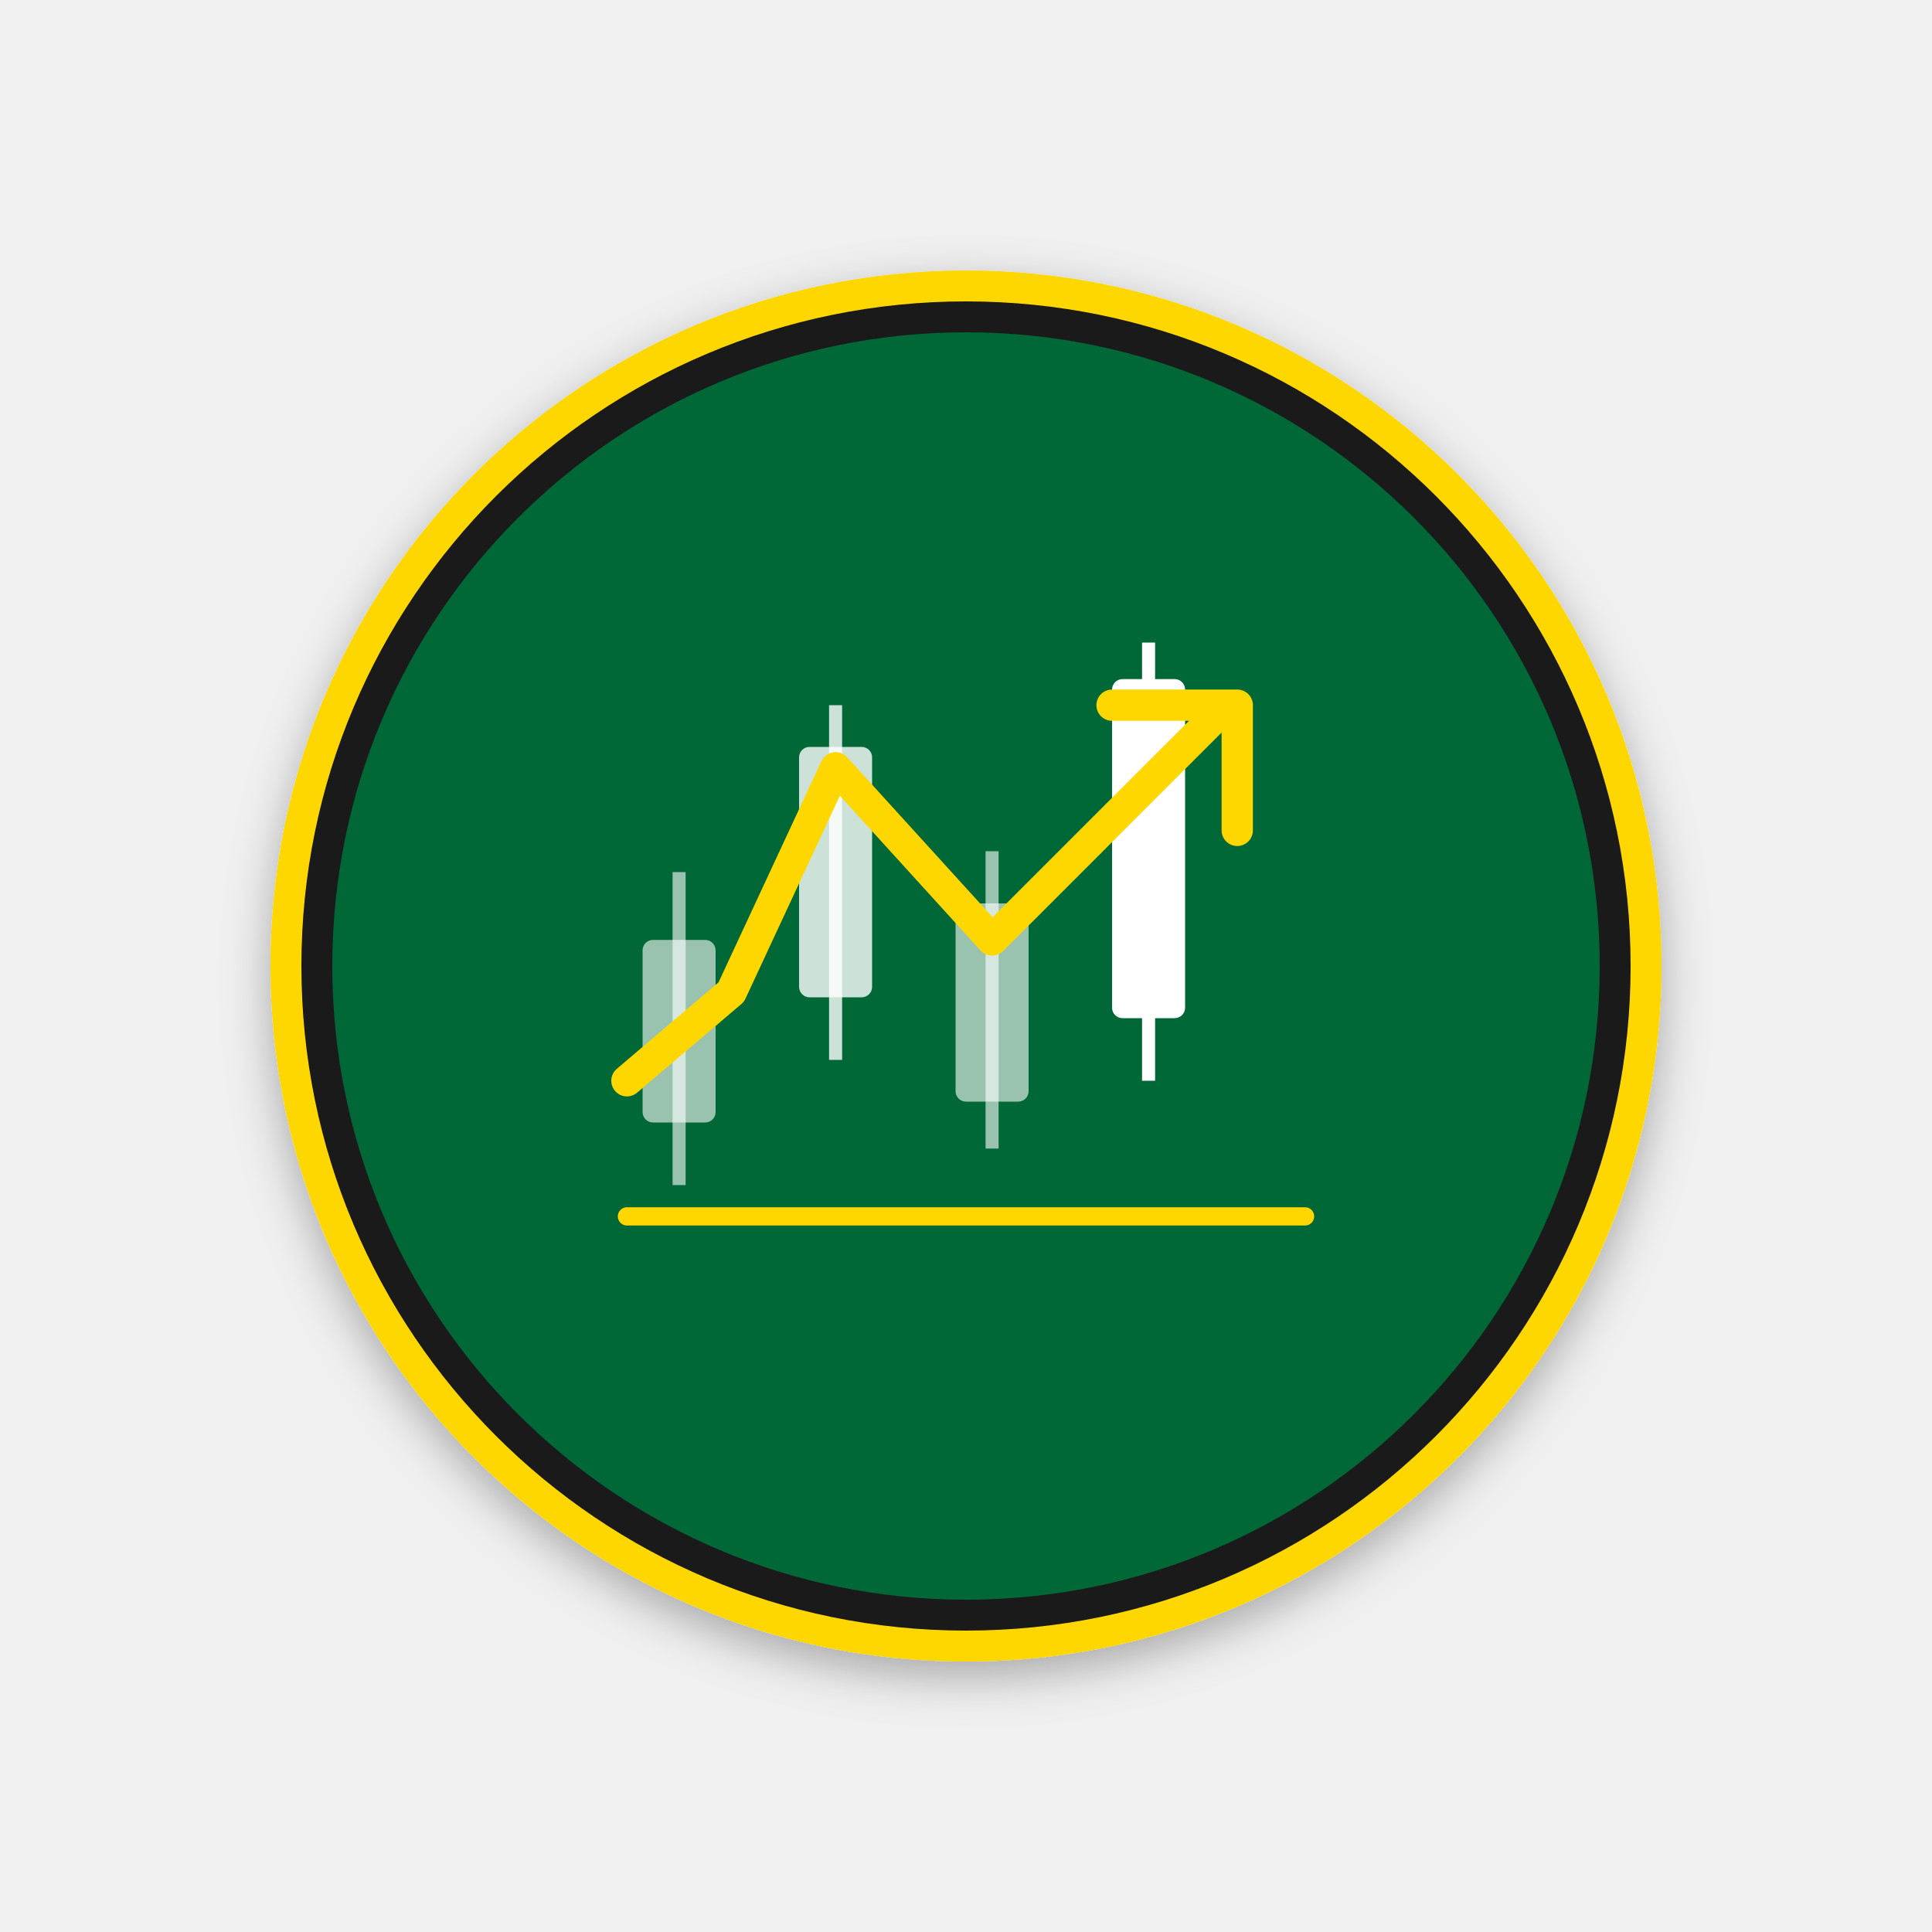
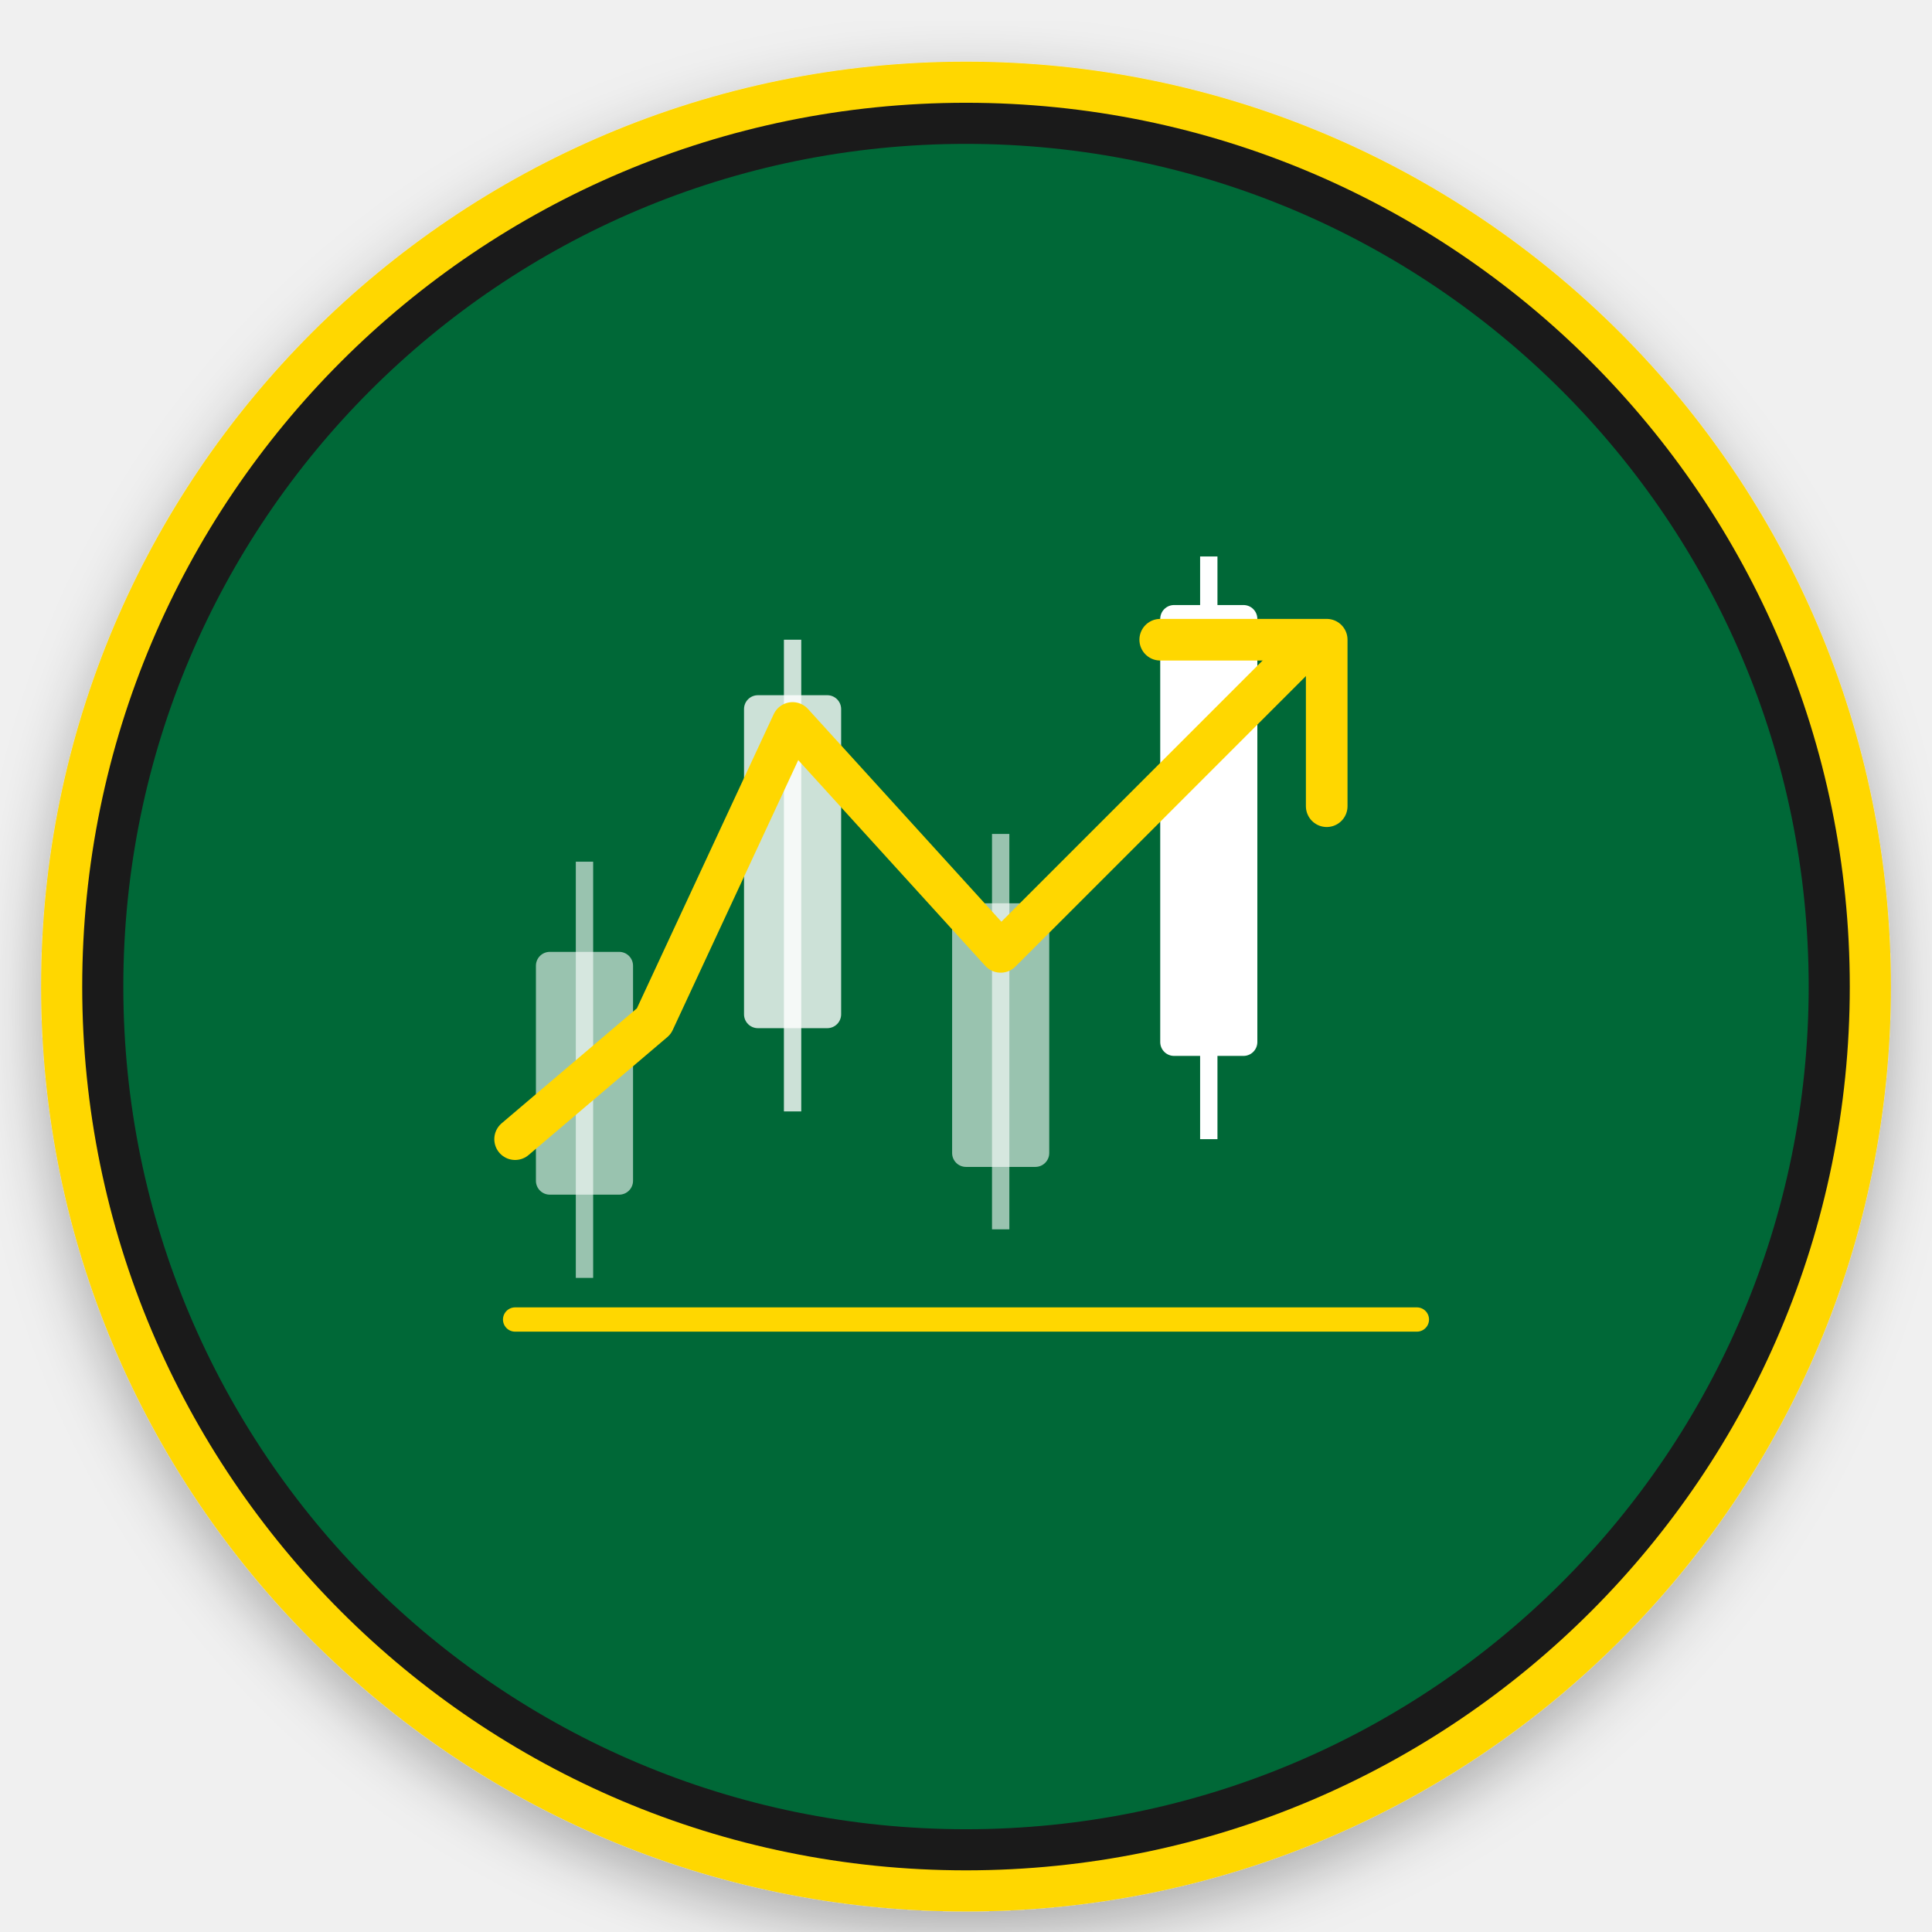
- <svg xmlns="http://www.w3.org/2000/svg" viewBox="0 0 500 500" width="100%" height="100%">
+ <svg xmlns="http://www.w3.org/2000/svg" viewBox="62 58 376 376" width="100%" height="100%">
  <defs>
    <filter id="shadow" x="-20%" y="-20%" width="140%" height="140%">
      <feDropShadow dx="0" dy="4" stdDeviation="6" flood-color="#000" flood-opacity="0.3" />
    </filter>
  </defs>
  <g transform="translate(250, 250)">
    <circle cx="0" cy="0" r="180" fill="#ffd700" filter="url(#shadow)" />
    <circle cx="0" cy="0" r="172" fill="#1a1a1a" />
    <circle cx="0" cy="0" r="164" fill="#006837" />
    <g transform="translate(0, 0) scale(1.35)">
      <rect x="-62" y="-5" width="14" height="35" rx="2" fill="#ffffff" opacity="0.6" />
      <line x1="-55" y1="-18" x2="-55" y2="42" stroke="#ffffff" stroke-width="2.5" opacity="0.6" />
      <rect x="-32" y="-42" width="14" height="48" rx="2" fill="#ffffff" opacity="0.8" />
      <line x1="-25" y1="-50" x2="-25" y2="18" stroke="#ffffff" stroke-width="2.5" opacity="0.8" />
      <rect x="-2" y="-12" width="14" height="38" rx="2" fill="#ffffff" opacity="0.6" />
      <line x1="5" y1="-22" x2="5" y2="35" stroke="#ffffff" stroke-width="2.5" opacity="0.6" />
      <rect x="28" y="-55" width="14" height="65" rx="2" fill="#ffffff" />
      <line x1="35" y1="-62" x2="35" y2="22" stroke="#ffffff" stroke-width="2.5" />
      <path d="M -65 22 L -45 5 L -25 -38 L 5 -5 L 48 -48" fill="none" stroke="#ffd700" stroke-width="6" stroke-linecap="round" stroke-linejoin="round" />
      <path d="M 28 -50 L 52 -50 L 52 -26" fill="none" stroke="#ffd700" stroke-width="6" stroke-linecap="round" stroke-linejoin="round" />
      <line x1="-65" y1="48" x2="65" y2="48" stroke="#ffd700" stroke-width="3.5" stroke-linecap="round" />
    </g>
  </g>
</svg>
